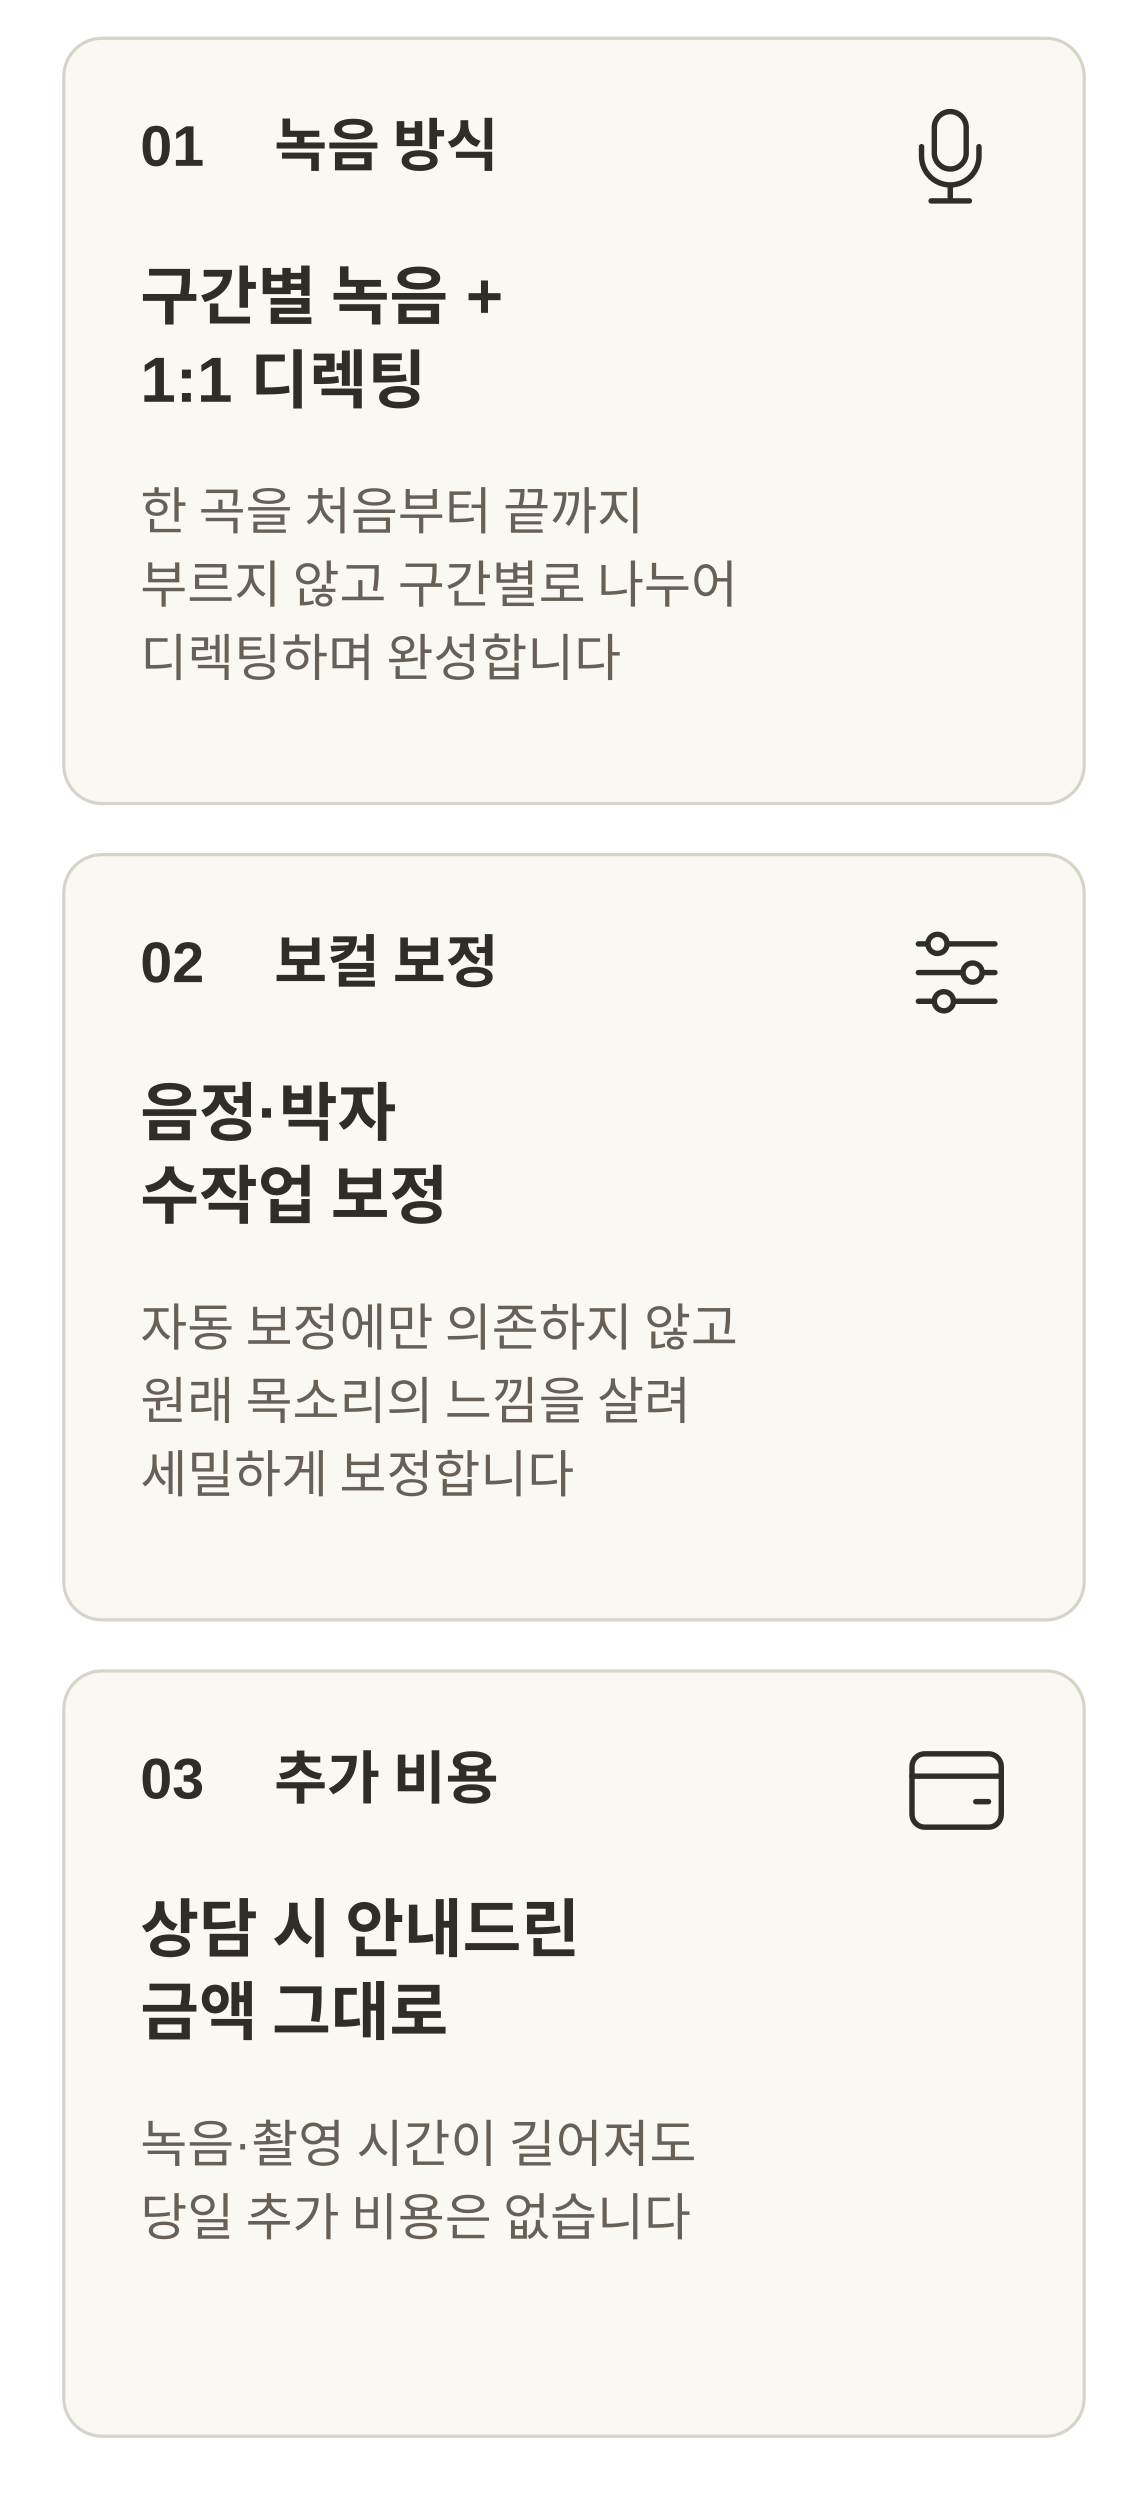
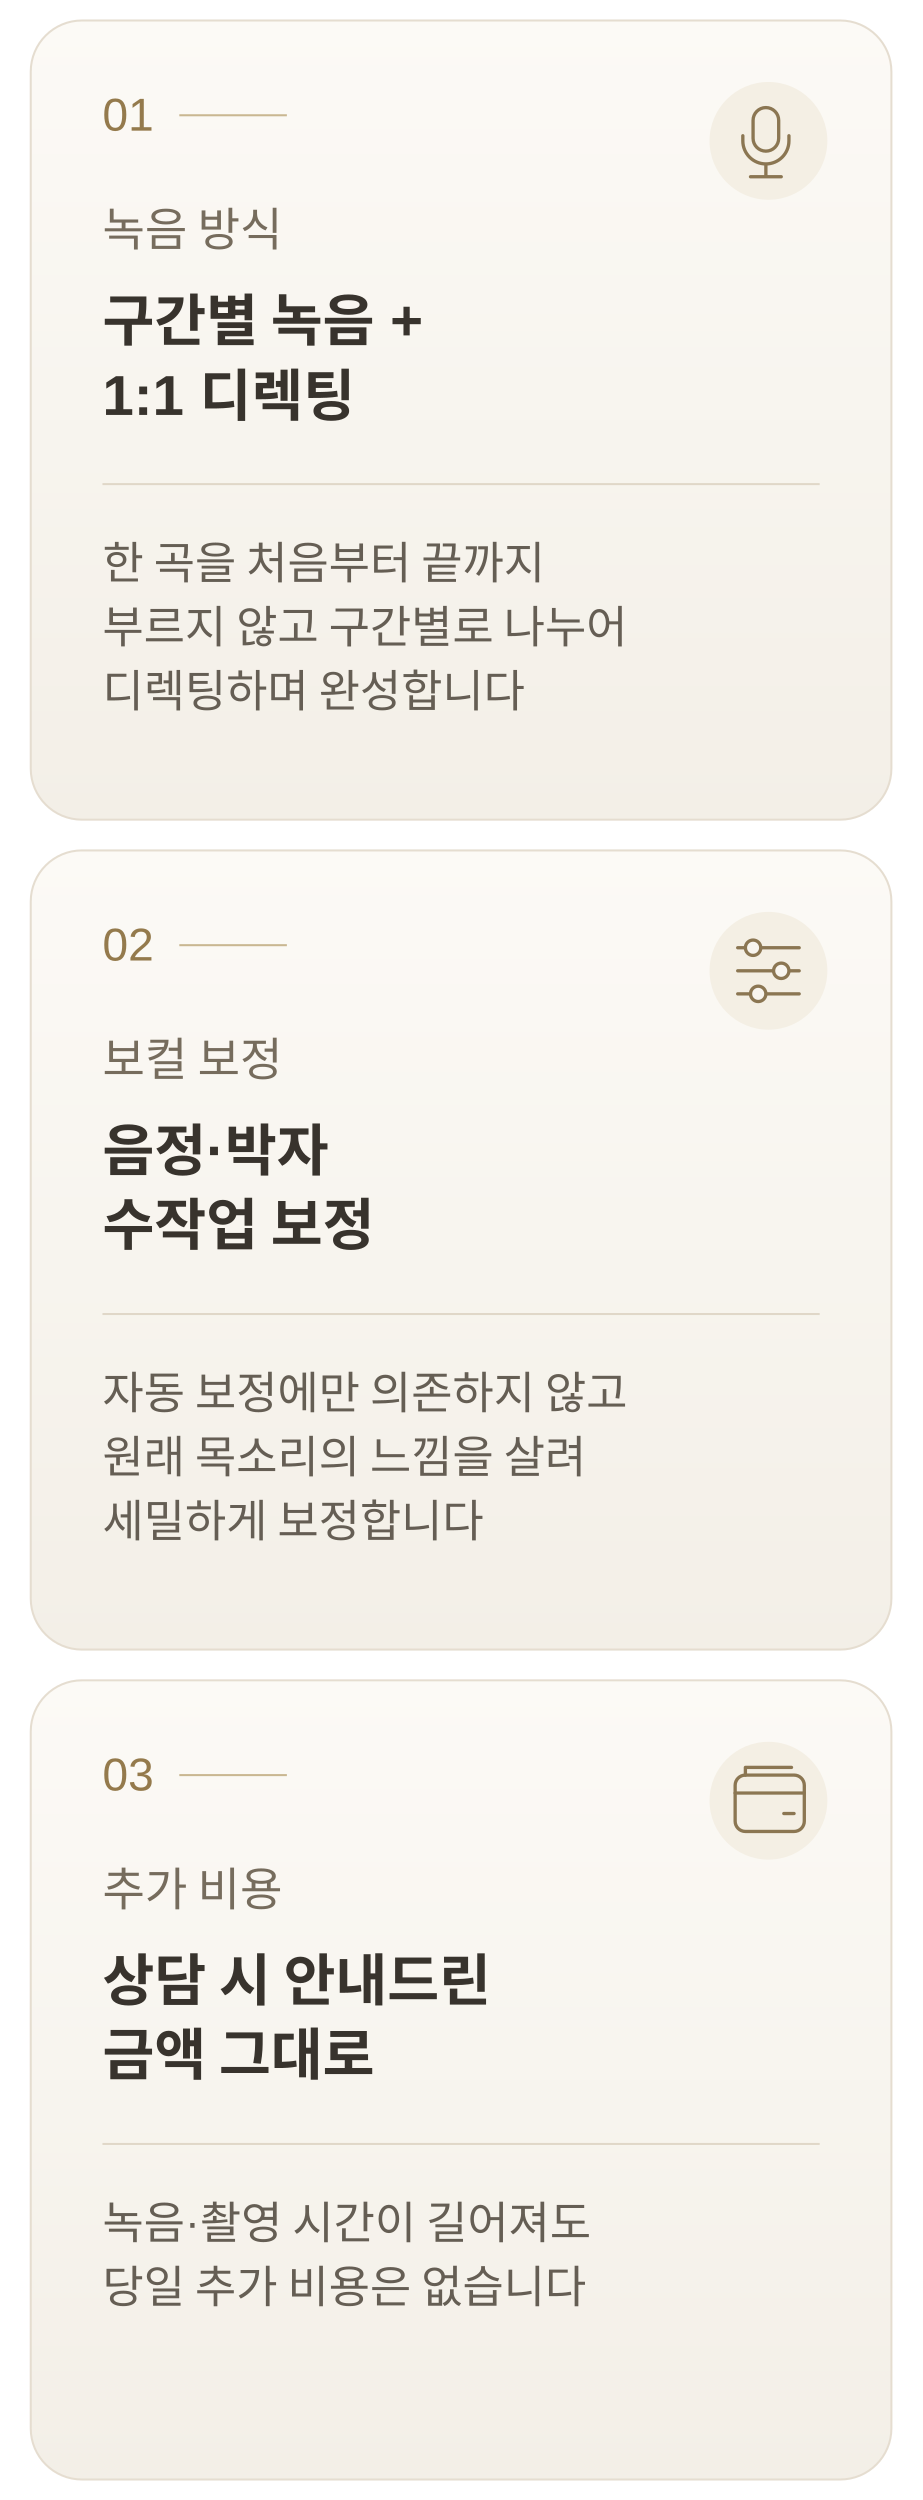
- <svg xmlns="http://www.w3.org/2000/svg" viewBox="0 0 360 784" font-family="Pretendard, Arial, sans-serif">
-   <g transform="translate(20 12)">
-     <rect width="320" height="240" rx="12" fill="#faf8f2" stroke="#d8d3c9" />
-     <text x="24" y="40" font-size="18" fill="#302d27" font-weight="600">01</text>
-     <text x="66" y="40" font-size="18" fill="#302d27" font-weight="600">녹음 방식</text>
-     <g transform="translate(264 21)" fill="none" stroke="#302d27" stroke-width="1.7" stroke-linecap="round" stroke-linejoin="round">
-       <rect x="9" y="2" width="10" height="18" rx="5" />
-       <path d="M5 13v3a9 9 0 0 0 18 0v-3M14 25v5m-6 0h12" />
+ <svg xmlns="http://www.w3.org/2000/svg" viewBox="0 0 360 976" font-family="Pretendard Variable, Pretendard, Arial, sans-serif">
+   <defs>
+     <linearGradient id="paper" x2="0" y2="1">
+       <stop stop-color="#fcfaf6" />
+       <stop offset="1" stop-color="#f3efe7" />
+     </linearGradient>
+   </defs>
+   <g transform="translate(12 8)">
+     <rect width="336" height="312" rx="20" fill="url(#paper)" stroke="#e5ddd0" stroke-width=".8" />
+     <text x="28" y="43" font-size="18" fill="#947a4c" font-weight="500">01</text>
+     <path d="M58 37h42" stroke="#c9b791" stroke-width=".8" />
+     <circle cx="288" cy="47" r="23" fill="#f4efe4" />
+     <g transform="translate(272 31)" fill="none" stroke="#8b7652" stroke-width="1.3" stroke-linecap="round" stroke-linejoin="round">
+       <rect x="10" y="3" width="10" height="17" rx="5" />
+       <path d="M6 14v2a9 9 0 0 0 18 0v-2M15 25v5m-6 0h12" />
    </g>
-     <text x="24" y="88" font-size="20" fill="#302d27" font-weight="600">구간별 녹음 +</text>
-     <text x="24" y="114" font-size="20" fill="#302d27" font-weight="600">1:1 디렉팅</text>
-     <text x="24" y="154" font-size="16" fill="#666057" font-weight="400">한 곡을 처음부터 끝까지</text>
-     <text x="24" y="177" font-size="16" fill="#666057" font-weight="400">부르지 않고 구간별로 나누어</text>
-     <text x="24" y="200" font-size="16" fill="#666057" font-weight="400">디렉팅하며 완성합니다</text>
+     <text x="28" y="88" font-size="18" fill="#766c5d" font-weight="500">녹음 방식</text>
+     <text x="28" y="125" font-size="22" fill="#38332d" font-weight="600">구간별 녹음 +</text>
+     <text x="28" y="154" font-size="22" fill="#38332d" font-weight="600">1:1 디렉팅</text>
+     <path d="M28 181h280" stroke="#e0d7c8" stroke-width=".8" />
+     <text x="28" y="218" font-size="17.5" fill="#655e54" font-weight="400">한 곡을 처음부터 끝까지</text>
+     <text x="28" y="243" font-size="17.5" fill="#655e54" font-weight="400">부르지 않고 구간별로 나누어</text>
+     <text x="28" y="268" font-size="17.5" fill="#655e54" font-weight="400">디렉팅하며 완성합니다</text>
  </g>
-   <g transform="translate(20 268)">
-     <rect width="320" height="240" rx="12" fill="#faf8f2" stroke="#d8d3c9" />
-     <text x="24" y="40" font-size="18" fill="#302d27" font-weight="600">02</text>
-     <text x="66" y="40" font-size="18" fill="#302d27" font-weight="600">보컬 보정</text>
-     <g transform="translate(264 21)" fill="none" stroke="#302d27" stroke-width="1.7" stroke-linecap="round" stroke-linejoin="round">
+   <g transform="translate(12 332)">
+     <rect width="336" height="312" rx="20" fill="url(#paper)" stroke="#e5ddd0" stroke-width=".8" />
+     <text x="28" y="43" font-size="18" fill="#947a4c" font-weight="500">02</text>
+     <path d="M58 37h42" stroke="#c9b791" stroke-width=".8" />
+     <circle cx="288" cy="47" r="23" fill="#f4efe4" />
+     <g transform="translate(272 31)" fill="none" stroke="#8b7652" stroke-width="1.3" stroke-linecap="round" stroke-linejoin="round">
      <path d="M4 7h24M4 16h24M4 25h24" />
-       <circle cx="10" cy="7" r="3" fill="#faf8f2" />
-       <circle cx="21" cy="16" r="3" fill="#faf8f2" />
-       <circle cx="12" cy="25" r="3" fill="#faf8f2" />
+       <circle cx="10" cy="7" r="3" fill="#f8f5ef" />
+       <circle cx="21" cy="16" r="3" fill="#f8f5ef" />
+       <circle cx="12" cy="25" r="3" fill="#f8f5ef" />
    </g>
-     <text x="24" y="88" font-size="20" fill="#302d27" font-weight="600">음정·박자</text>
-     <text x="24" y="114" font-size="20" fill="#302d27" font-weight="600">수작업 보정</text>
-     <text x="24" y="154" font-size="16" fill="#666057" font-weight="400">자동 보정에만 의존하지 않고</text>
-     <text x="24" y="177" font-size="16" fill="#666057" font-weight="400">원래 목소리의 느낌을 살려</text>
-     <text x="24" y="200" font-size="16" fill="#666057" font-weight="400">세밀하게 보정합니다</text>
+     <text x="28" y="88" font-size="18" fill="#766c5d" font-weight="500">보컬 보정</text>
+     <text x="28" y="125" font-size="22" fill="#38332d" font-weight="600">음정·박자</text>
+     <text x="28" y="154" font-size="22" fill="#38332d" font-weight="600">수작업 보정</text>
+     <path d="M28 181h280" stroke="#e0d7c8" stroke-width=".8" />
+     <text x="28" y="218" font-size="17.5" fill="#655e54" font-weight="400">자동 보정에만 의존하지 않고</text>
+     <text x="28" y="243" font-size="17.5" fill="#655e54" font-weight="400">원래 목소리의 느낌을 살려</text>
+     <text x="28" y="268" font-size="17.5" fill="#655e54" font-weight="400">세밀하게 보정합니다</text>
  </g>
-   <g transform="translate(20 524)">
-     <rect width="320" height="240" rx="12" fill="#faf8f2" stroke="#d8d3c9" />
-     <text x="24" y="40" font-size="18" fill="#302d27" font-weight="600">03</text>
-     <text x="66" y="40" font-size="18" fill="#302d27" font-weight="600">추가 비용</text>
-     <g transform="translate(264 21)" fill="none" stroke="#302d27" stroke-width="1.7" stroke-linecap="round" stroke-linejoin="round">
-       <rect x="2" y="5" width="28" height="23" rx="4" />
-       <path d="M2 12h28m-8 8h4" />
+   <g transform="translate(12 656)">
+     <rect width="336" height="312" rx="20" fill="url(#paper)" stroke="#e5ddd0" stroke-width=".8" />
+     <text x="28" y="43" font-size="18" fill="#947a4c" font-weight="500">03</text>
+     <path d="M58 37h42" stroke="#c9b791" stroke-width=".8" />
+     <circle cx="288" cy="47" r="23" fill="#f4efe4" />
+     <g transform="translate(272 31)" fill="none" stroke="#8b7652" stroke-width="1.3" stroke-linecap="round" stroke-linejoin="round">
+       <rect x="3" y="6" width="27" height="22" rx="4" />
+       <path d="M3 13h27m-8 8h4M7 6V3h18" />
    </g>
-     <text x="24" y="88" font-size="20" fill="#302d27" font-weight="600">상담 시 안내드린</text>
-     <text x="24" y="114" font-size="20" fill="#302d27" font-weight="600">금액 그대로</text>
-     <text x="24" y="154" font-size="16" fill="#666057" font-weight="400">녹음·촬영 시간이 길어져도</text>
-     <text x="24" y="177" font-size="16" fill="#666057" font-weight="400">당일 추가 비용은 없습니다</text>
+     <text x="28" y="88" font-size="18" fill="#766c5d" font-weight="500">추가 비용</text>
+     <text x="28" y="125" font-size="22" fill="#38332d" font-weight="600">상담 시 안내드린</text>
+     <text x="28" y="154" font-size="22" fill="#38332d" font-weight="600">금액 그대로</text>
+     <path d="M28 181h280" stroke="#e0d7c8" stroke-width=".8" />
+     <text x="28" y="218" font-size="17.5" fill="#655e54" font-weight="400">녹음·촬영 시간이 길어져도</text>
+     <text x="28" y="243" font-size="17.5" fill="#655e54" font-weight="400">당일 추가 비용은 없습니다</text>
  </g>
</svg>
